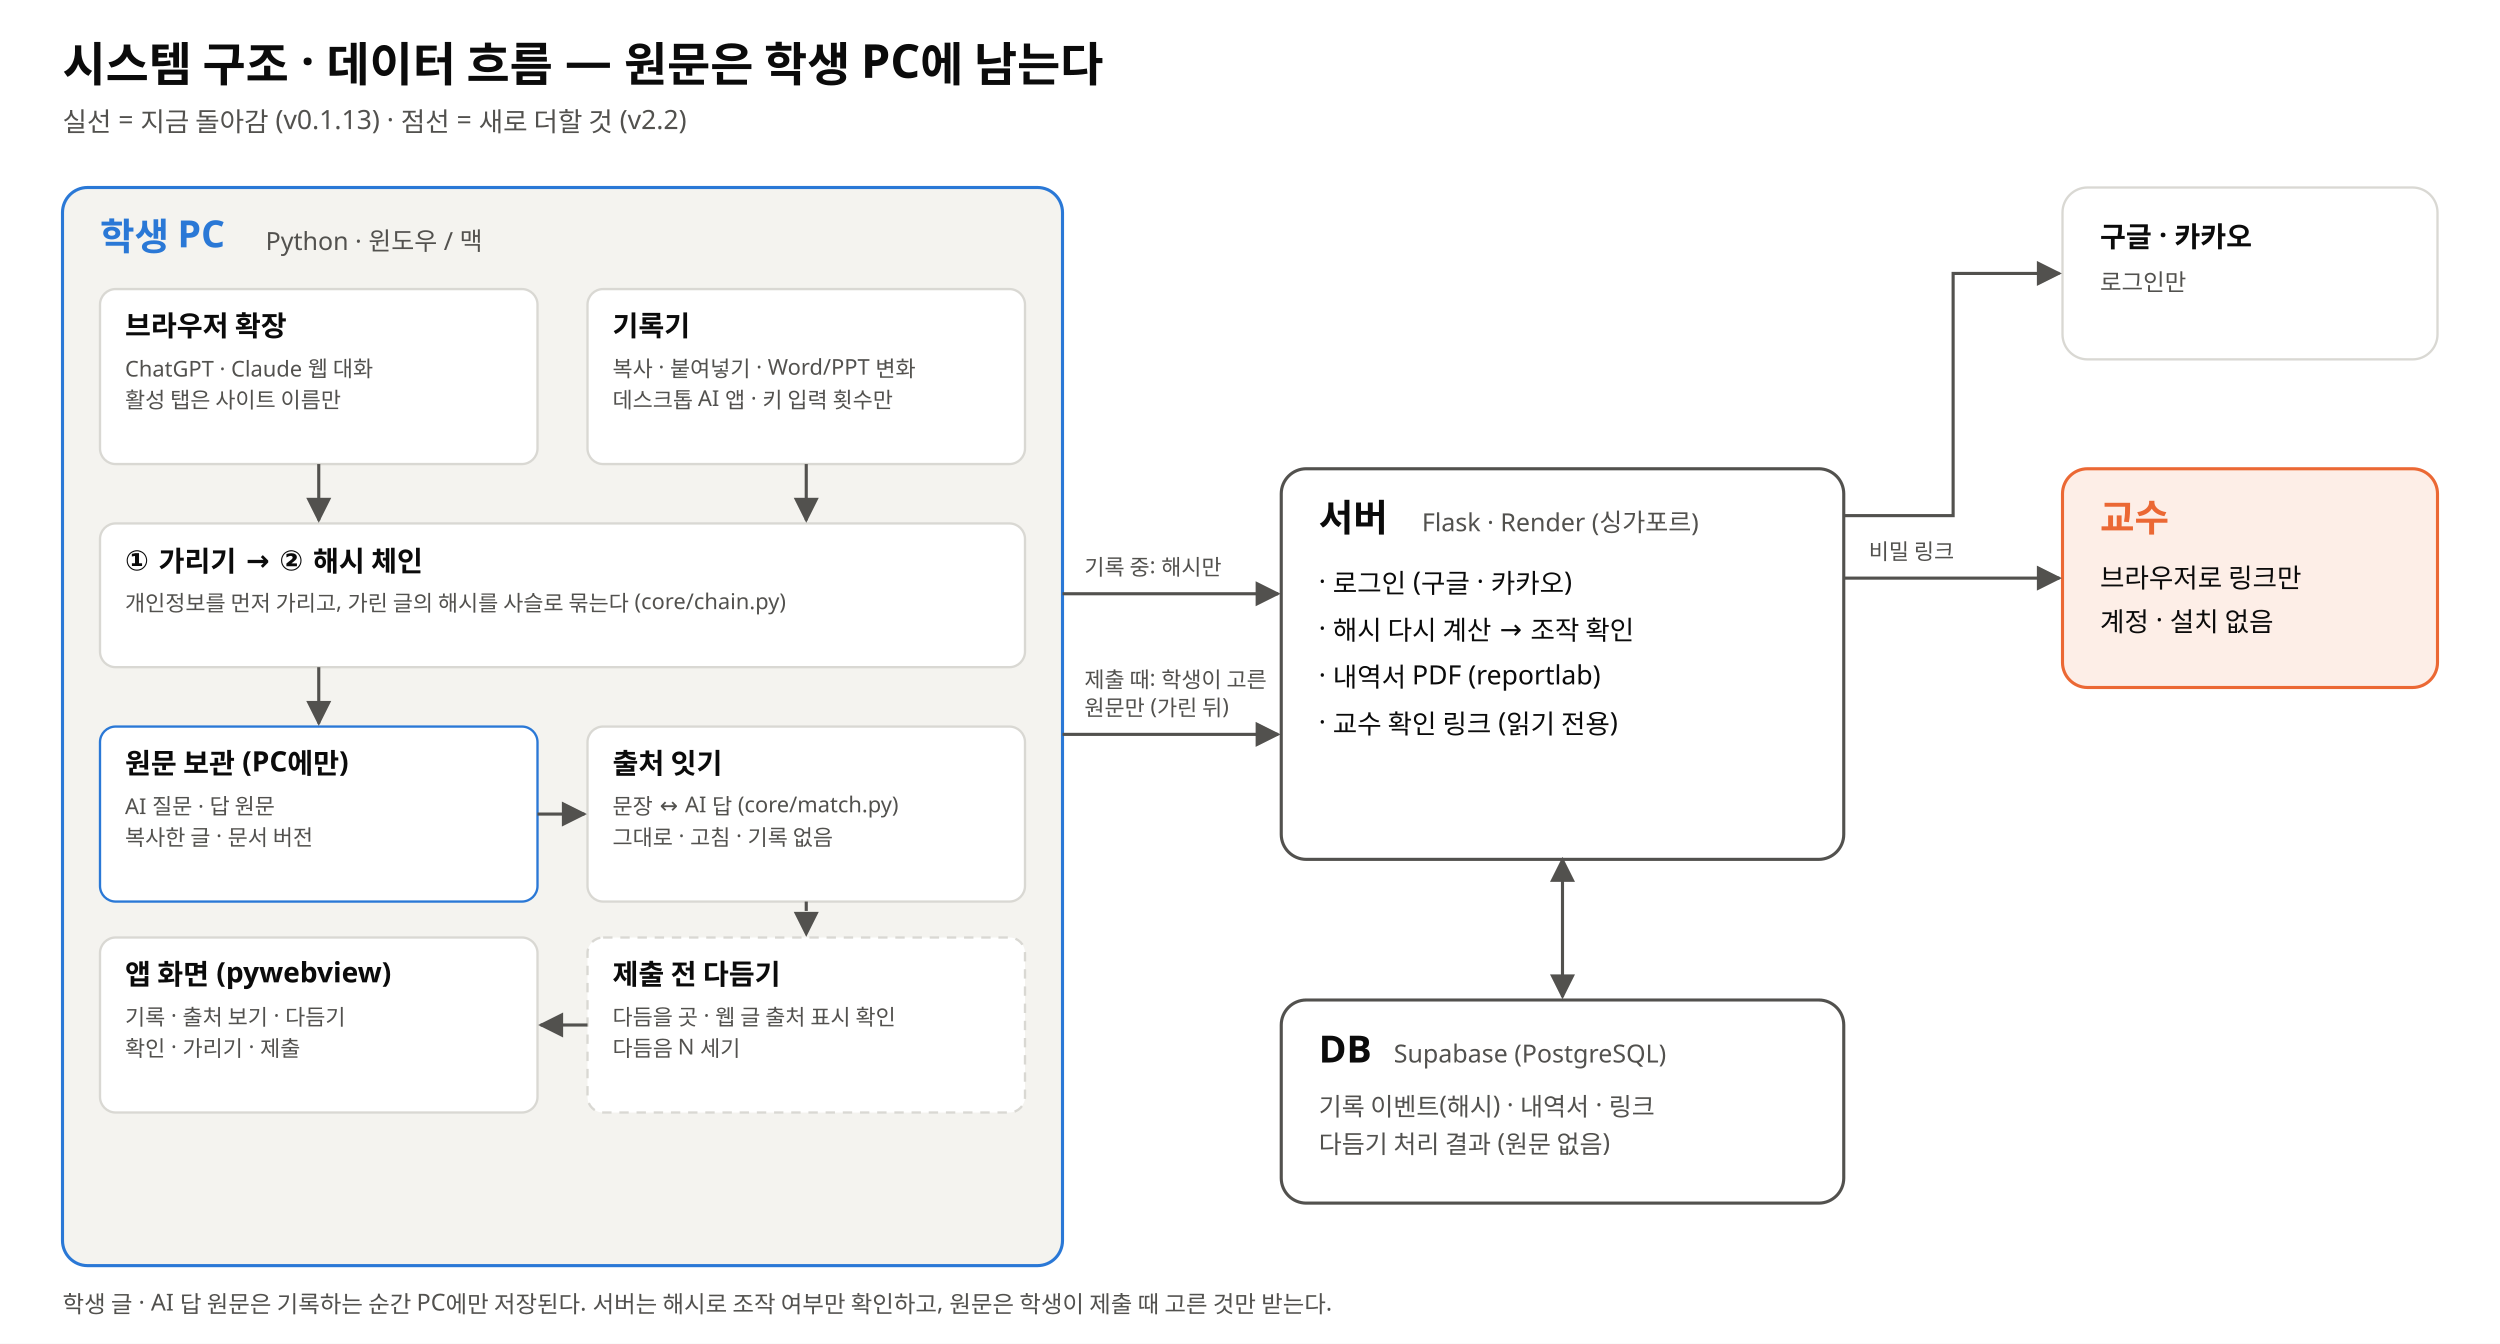
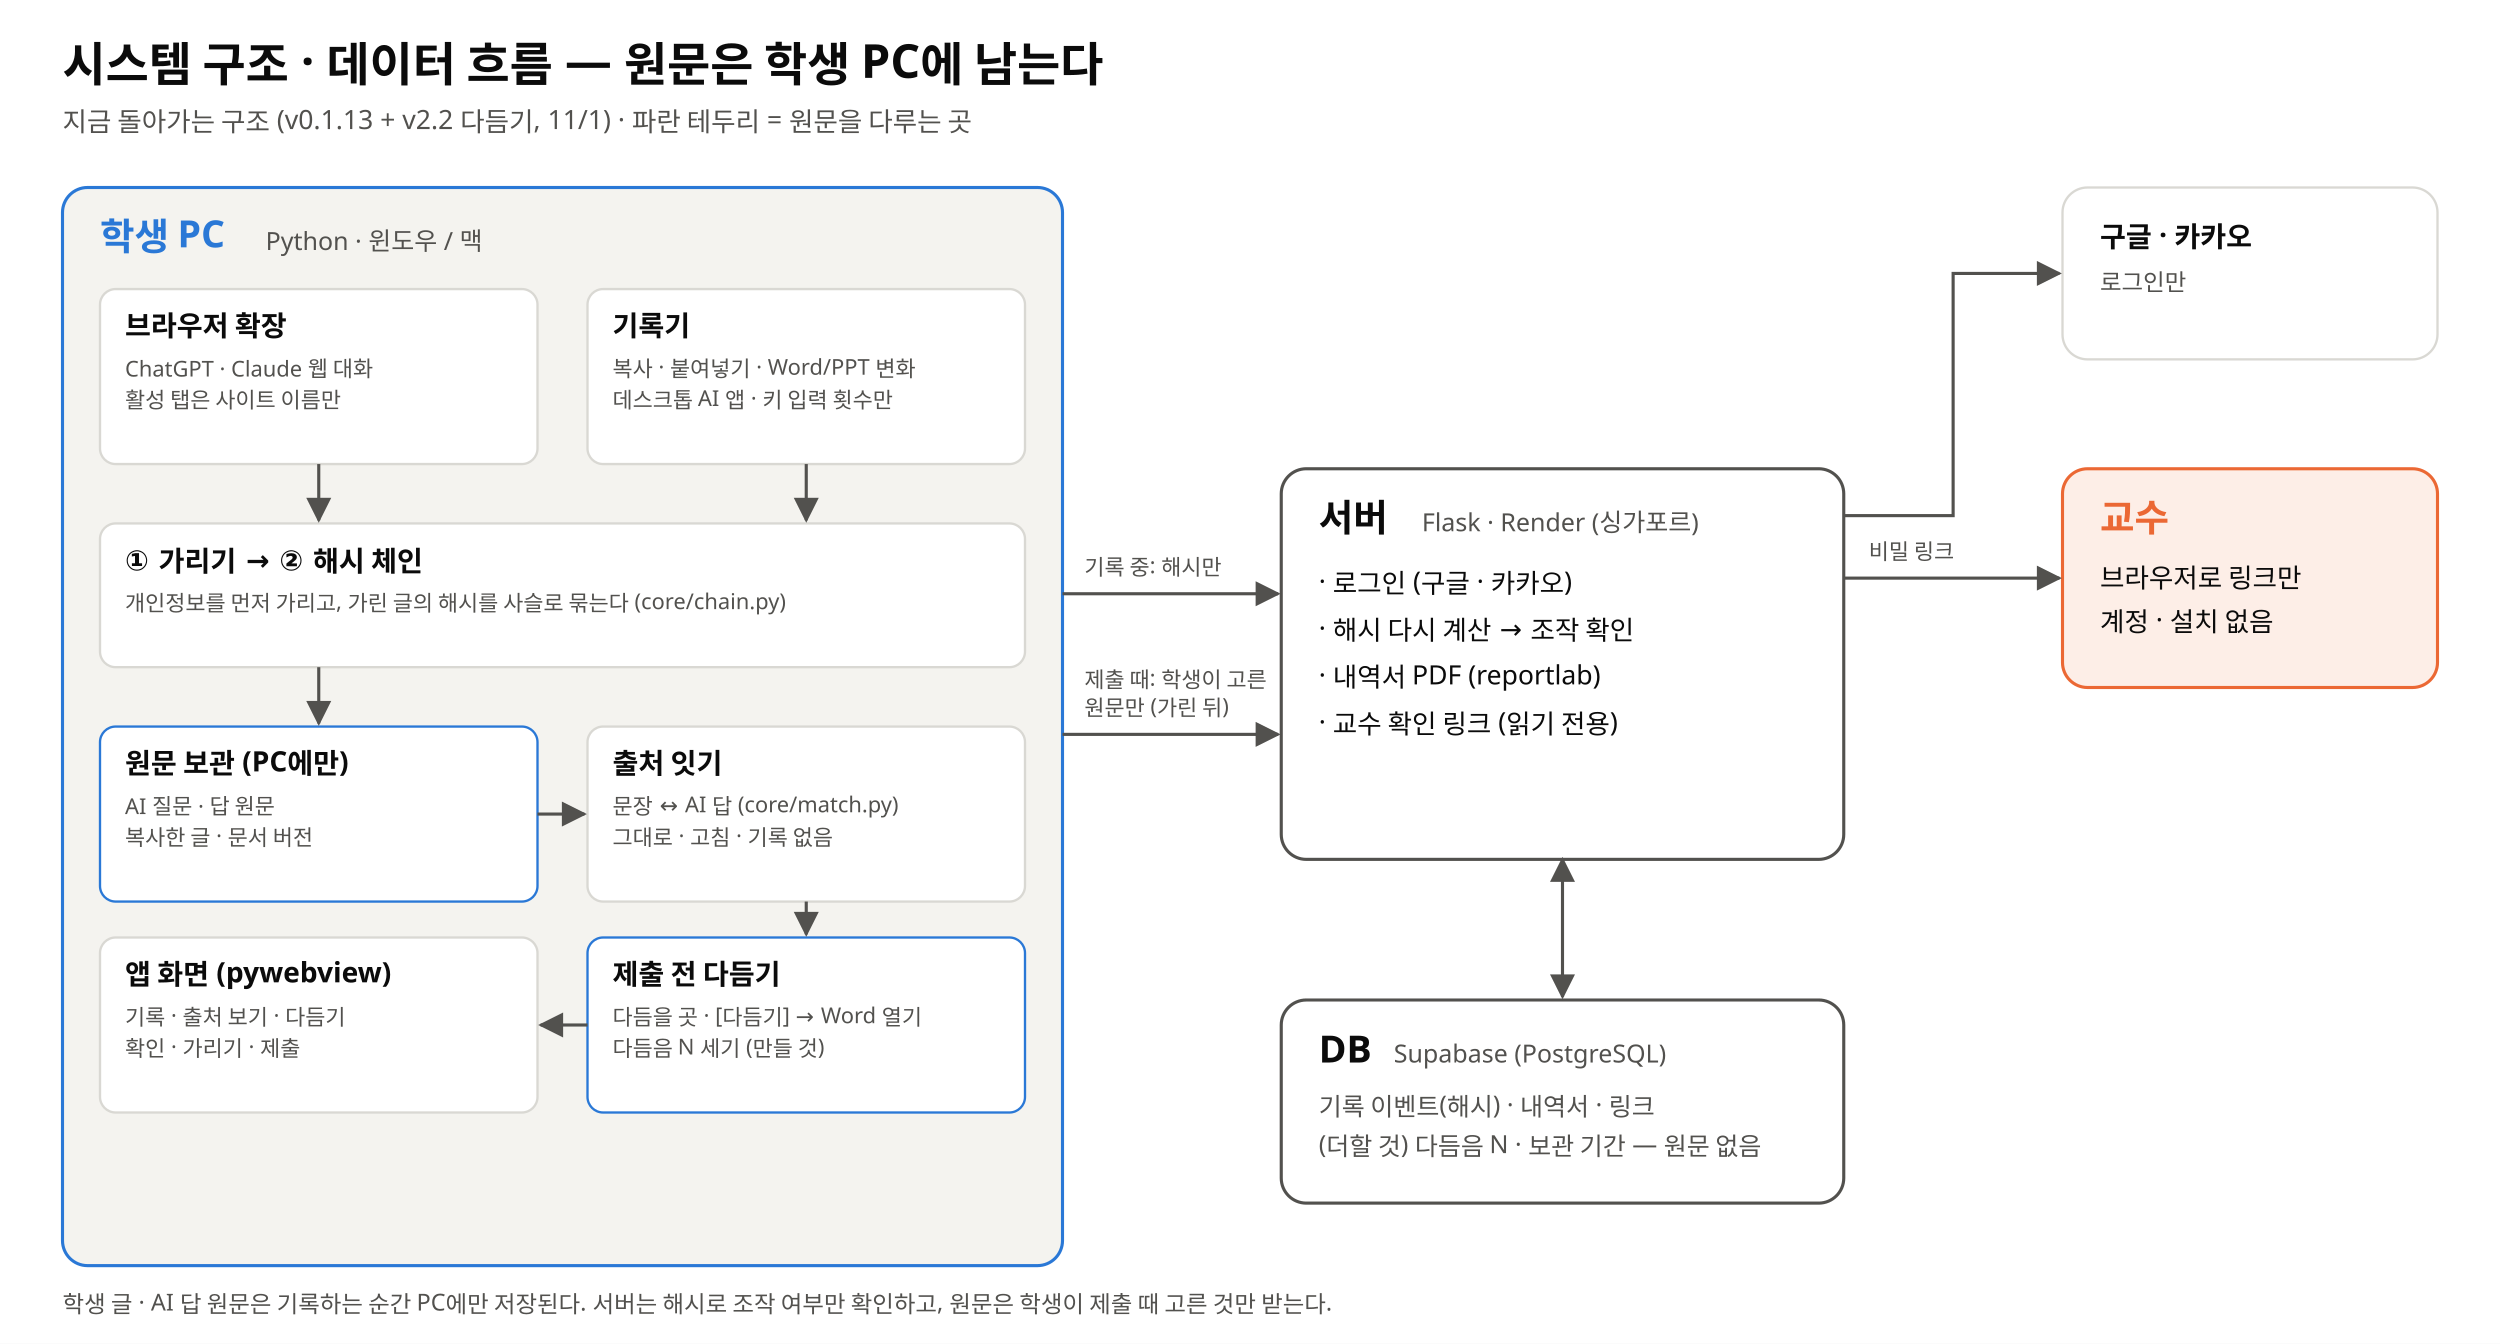
<svg xmlns="http://www.w3.org/2000/svg" viewBox="0 0 1600 860" width="1600" height="860" font-family="Pretendard, 'Apple SD Gothic Neo', 'Noto Sans KR', sans-serif">
  <defs>
    <marker id="arr" viewBox="0 0 10 10" refX="9" refY="5" markerWidth="8" markerHeight="8" orient="auto-start-reverse">
      <path d="M0,0 L10,5 L0,10 z" fill="#52514e" />
    </marker>
  </defs>
  <rect width="1600" height="860" fill="#ffffff" />
  <text x="40" y="52" font-size="30" fill="#0b0b0b" font-weight="700" text-anchor="start">시스템 구조 · 데이터 흐름 — 원문은 학생 PC에 남는다</text>
-   <text x="40" y="84" font-size="17" fill="#52514e" font-weight="400" text-anchor="start">실선 = 지금 돌아감 (v0.1.13) · 점선 = 새로 더할 것 (v2.2)</text>
+   <text x="40" y="84" font-size="17" fill="#52514e" font-weight="400" text-anchor="start">지금 돌아가는 구조 (v0.1.13 + v2.2 다듬기, 11/1) · 파란 테두리 = 원문을 다루는 곳</text>
  <rect x="40" y="120" width="640" height="690" rx="16" fill="#f4f3ef" stroke="#2a78d6" stroke-width="2" />
  <text x="64" y="160" font-size="24" fill="#2a78d6" font-weight="700" text-anchor="start">학생 PC</text>
  <text x="170" y="160" font-size="16" fill="#52514e" font-weight="400" text-anchor="start">Python · 윈도우 / 맥</text>
  <rect x="64" y="185" width="280" height="112" rx="10" fill="#ffffff" stroke="#d9d8d3" stroke-width="1.5" />
  <text x="80" y="215" font-size="18" fill="#0b0b0b" font-weight="700" text-anchor="start">브라우저 확장</text>
  <text x="80" y="241" font-size="14" fill="#52514e" font-weight="400" text-anchor="start">ChatGPT · Claude 웹 대화</text>
  <text x="80" y="261" font-size="14" fill="#52514e" font-weight="400" text-anchor="start">활성 탭은 사이트 이름만</text>
  <rect x="376" y="185" width="280" height="112" rx="10" fill="#ffffff" stroke="#d9d8d3" stroke-width="1.5" />
  <text x="392" y="215" font-size="18" fill="#0b0b0b" font-weight="700" text-anchor="start">기록기</text>
  <text x="392" y="241" font-size="14" fill="#52514e" font-weight="400" text-anchor="start">복사 · 붙여넣기 · Word/PPT 변화</text>
  <text x="392" y="261" font-size="14" fill="#52514e" font-weight="400" text-anchor="start">데스크톱 AI 앱 · 키 입력 횟수만</text>
  <rect x="64" y="335" width="592" height="92" rx="10" fill="#ffffff" stroke="#d9d8d3" stroke-width="1.5" />
  <text x="80" y="365" font-size="18" fill="#0b0b0b" font-weight="700" text-anchor="start">① 가리기 → ② 해시 체인</text>
  <text x="80" y="391" font-size="14" fill="#52514e" font-weight="400" text-anchor="start">개인정보를 먼저 가리고, 가린 글의 해시를 사슬로 묶는다 (core/chain.py)</text>
  <rect x="64" y="465" width="280" height="112" rx="10" fill="#ffffff" stroke="#2a78d6" stroke-width="1.5" />
  <text x="80" y="495" font-size="18" fill="#0b0b0b" font-weight="700" text-anchor="start">원문 보관 (PC에만)</text>
  <text x="80" y="521" font-size="14" fill="#52514e" font-weight="400" text-anchor="start">AI 질문 · 답 원문</text>
  <text x="80" y="541" font-size="14" fill="#52514e" font-weight="400" text-anchor="start">복사한 글 · 문서 버전</text>
  <rect x="376" y="465" width="280" height="112" rx="10" fill="#ffffff" stroke="#d9d8d3" stroke-width="1.5" />
  <text x="392" y="495" font-size="18" fill="#0b0b0b" font-weight="700" text-anchor="start">출처 잇기</text>
  <text x="392" y="521" font-size="14" fill="#52514e" font-weight="400" text-anchor="start">문장 ↔ AI 답 (core/match.py)</text>
  <text x="392" y="541" font-size="14" fill="#52514e" font-weight="400" text-anchor="start">그대로 · 고침 · 기록 없음</text>
-   <rect x="376" y="600" width="280" height="112" rx="10" fill="#ffffff" stroke="#d9d8d3" stroke-width="1.5" stroke-dasharray="6 5" />
+   <rect x="376" y="600" width="280" height="112" rx="10" fill="#ffffff" stroke="#2a78d6" stroke-width="1.5" />
  <text x="392" y="630" font-size="18" fill="#0b0b0b" font-weight="700" text-anchor="start">제출 전 다듬기</text>
-   <text x="392" y="656" font-size="14" fill="#52514e" font-weight="400" text-anchor="start">다듬을 곳 · 웹 글 출처 표시 확인</text>
-   <text x="392" y="676" font-size="14" fill="#52514e" font-weight="400" text-anchor="start">다듬음 N 세기</text>
+   <text x="392" y="656" font-size="14" fill="#52514e" font-weight="400" text-anchor="start">다듬을 곳 · [다듬기] → Word 열기</text>
+   <text x="392" y="676" font-size="14" fill="#52514e" font-weight="400" text-anchor="start">다듬음 N 세기 (만들 것)</text>
  <rect x="64" y="600" width="280" height="112" rx="10" fill="#ffffff" stroke="#d9d8d3" stroke-width="1.5" />
  <text x="80" y="630" font-size="18" fill="#0b0b0b" font-weight="700" text-anchor="start">앱 화면 (pywebview)</text>
  <text x="80" y="656" font-size="14" fill="#52514e" font-weight="400" text-anchor="start">기록 · 출처 보기 · 다듬기</text>
  <text x="80" y="676" font-size="14" fill="#52514e" font-weight="400" text-anchor="start">확인 · 가리기 · 제출</text>
  <line x1="204" y1="297" x2="204" y2="333" stroke="#52514e" stroke-width="2" marker-end="url(#arr)" />
  <line x1="516" y1="297" x2="516" y2="333" stroke="#52514e" stroke-width="2" marker-end="url(#arr)" />
  <line x1="204" y1="427" x2="204" y2="463" stroke="#52514e" stroke-width="2" marker-end="url(#arr)" />
  <line x1="344" y1="521" x2="374" y2="521" stroke="#52514e" stroke-width="2" marker-end="url(#arr)" />
-   <line x1="516" y1="577" x2="516" y2="598" stroke="#52514e" stroke-width="2" stroke-dasharray="6 5" marker-end="url(#arr)" />
+   <line x1="516" y1="577" x2="516" y2="598" stroke="#52514e" stroke-width="2" marker-end="url(#arr)" />
  <line x1="376" y1="656" x2="346" y2="656" stroke="#52514e" stroke-width="2" marker-end="url(#arr)" />
  <rect x="820" y="300" width="360" height="250" rx="16" fill="#ffffff" stroke="#52514e" stroke-width="2" />
  <text x="844" y="340" font-size="24" fill="#0b0b0b" font-weight="700" text-anchor="start">서버</text>
  <text x="910" y="340" font-size="16" fill="#52514e" font-weight="400" text-anchor="start">Flask · Render (싱가포르)</text>
  <text x="844" y="378" font-size="17" fill="#0b0b0b" font-weight="400" text-anchor="start">· 로그인 (구글 · 카카오)</text>
  <text x="844" y="408" font-size="17" fill="#0b0b0b" font-weight="400" text-anchor="start">· 해시 다시 계산 → 조작 확인</text>
  <text x="844" y="438" font-size="17" fill="#0b0b0b" font-weight="400" text-anchor="start">· 내역서 PDF (reportlab)</text>
  <text x="844" y="468" font-size="17" fill="#0b0b0b" font-weight="400" text-anchor="start">· 교수 확인 링크 (읽기 전용)</text>
  <rect x="820" y="640" width="360" height="130" rx="16" fill="#ffffff" stroke="#52514e" stroke-width="2" />
  <text x="844" y="680" font-size="24" fill="#0b0b0b" font-weight="700" text-anchor="start">DB</text>
  <text x="892" y="680" font-size="16" fill="#52514e" font-weight="400" text-anchor="start">Supabase (PostgreSQL)</text>
  <text x="844" y="714" font-size="16" fill="#52514e" font-weight="400" text-anchor="start">기록 이벤트(해시) · 내역서 · 링크</text>
-   <text x="844" y="738" font-size="16" fill="#52514e" font-weight="400" text-anchor="start">다듬기 처리 결과 (원문 없음)</text>
+   <text x="844" y="738" font-size="16" fill="#52514e" font-weight="400" text-anchor="start">(더할 것) 다듬음 N · 보관 기간 — 원문 없음</text>
  <line x1="1000" y1="550" x2="1000" y2="638" stroke="#52514e" stroke-width="2" marker-end="url(#arr)" marker-start="url(#arr)" />
  <rect x="1320" y="300" width="240" height="140" rx="16" fill="#fdeee7" stroke="#eb6834" stroke-width="2" />
  <text x="1344" y="340" font-size="24" fill="#eb6834" font-weight="700" text-anchor="start">교수</text>
  <text x="1344" y="376" font-size="17" fill="#0b0b0b" font-weight="400" text-anchor="start">브라우저로 링크만</text>
  <text x="1344" y="404" font-size="17" fill="#0b0b0b" font-weight="400" text-anchor="start">계정 · 설치 없음</text>
  <line x1="1180" y1="370" x2="1318" y2="370" stroke="#52514e" stroke-width="2" marker-end="url(#arr)" />
  <text x="1196" y="358" font-size="14" fill="#52514e" font-weight="400" text-anchor="start">비밀 링크</text>
  <rect x="1320" y="120" width="240" height="110" rx="16" fill="#ffffff" stroke="#d9d8d3" stroke-width="1.5" />
  <text x="1344" y="158" font-size="18" fill="#0b0b0b" font-weight="700" text-anchor="start">구글 · 카카오</text>
  <text x="1344" y="186" font-size="15" fill="#52514e" font-weight="400" text-anchor="start">로그인만</text>
  <path d="M1180,330 L1250,330 L1250,175 L1318,175" fill="none" stroke="#52514e" stroke-width="2" marker-end="url(#arr)" />
  <line x1="680" y1="380" x2="818" y2="380" stroke="#52514e" stroke-width="2" marker-end="url(#arr)" />
  <text x="694" y="368" font-size="14" fill="#52514e" font-weight="400" text-anchor="start">기록 중: 해시만</text>
  <line x1="680" y1="470" x2="818" y2="470" stroke="#52514e" stroke-width="2" marker-end="url(#arr)" />
  <text x="694" y="440" font-size="14" fill="#52514e" font-weight="400" text-anchor="start">제출 때: 학생이 고른</text>
  <text x="694" y="458" font-size="14" fill="#52514e" font-weight="400" text-anchor="start">원문만 (가린 뒤)</text>
  <text x="40" y="840" font-size="15" fill="#52514e" font-weight="400" text-anchor="start">학생 글 · AI 답 원문은 기록하는 순간 PC에만 저장된다. 서버는 해시로 조작 여부만 확인하고, 원문은 학생이 제출 때 고른 것만 받는다.</text>
</svg>
